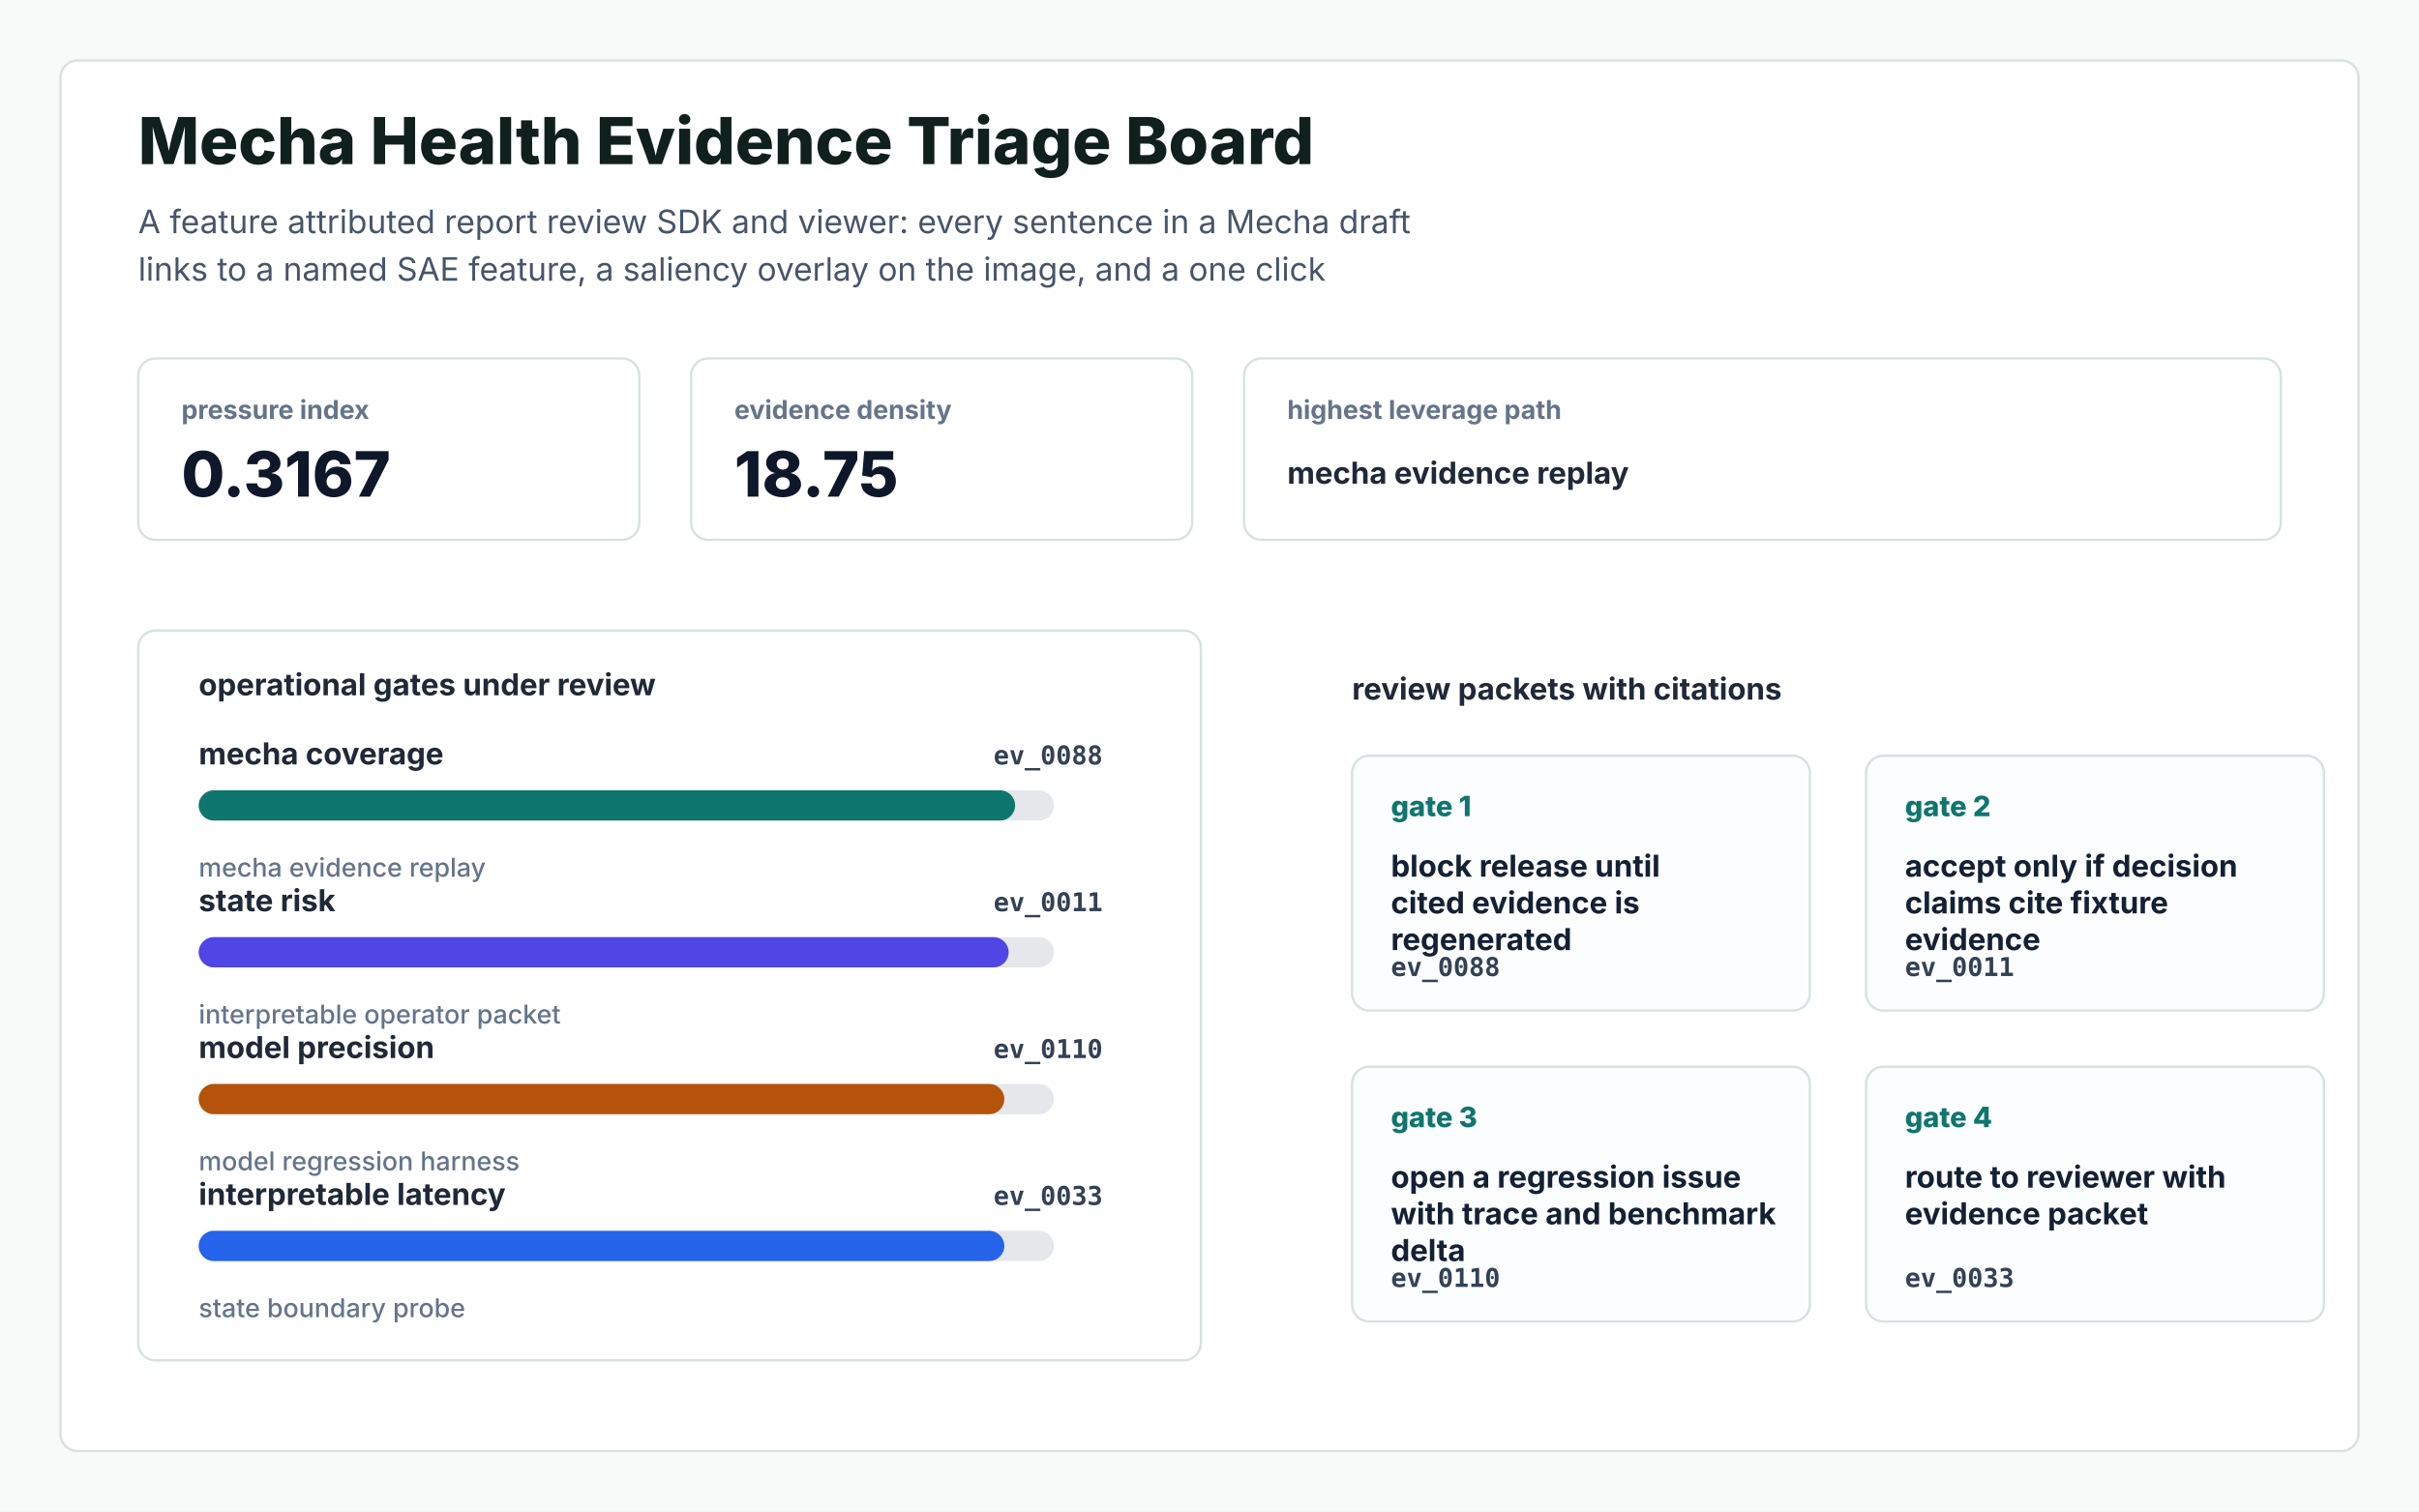
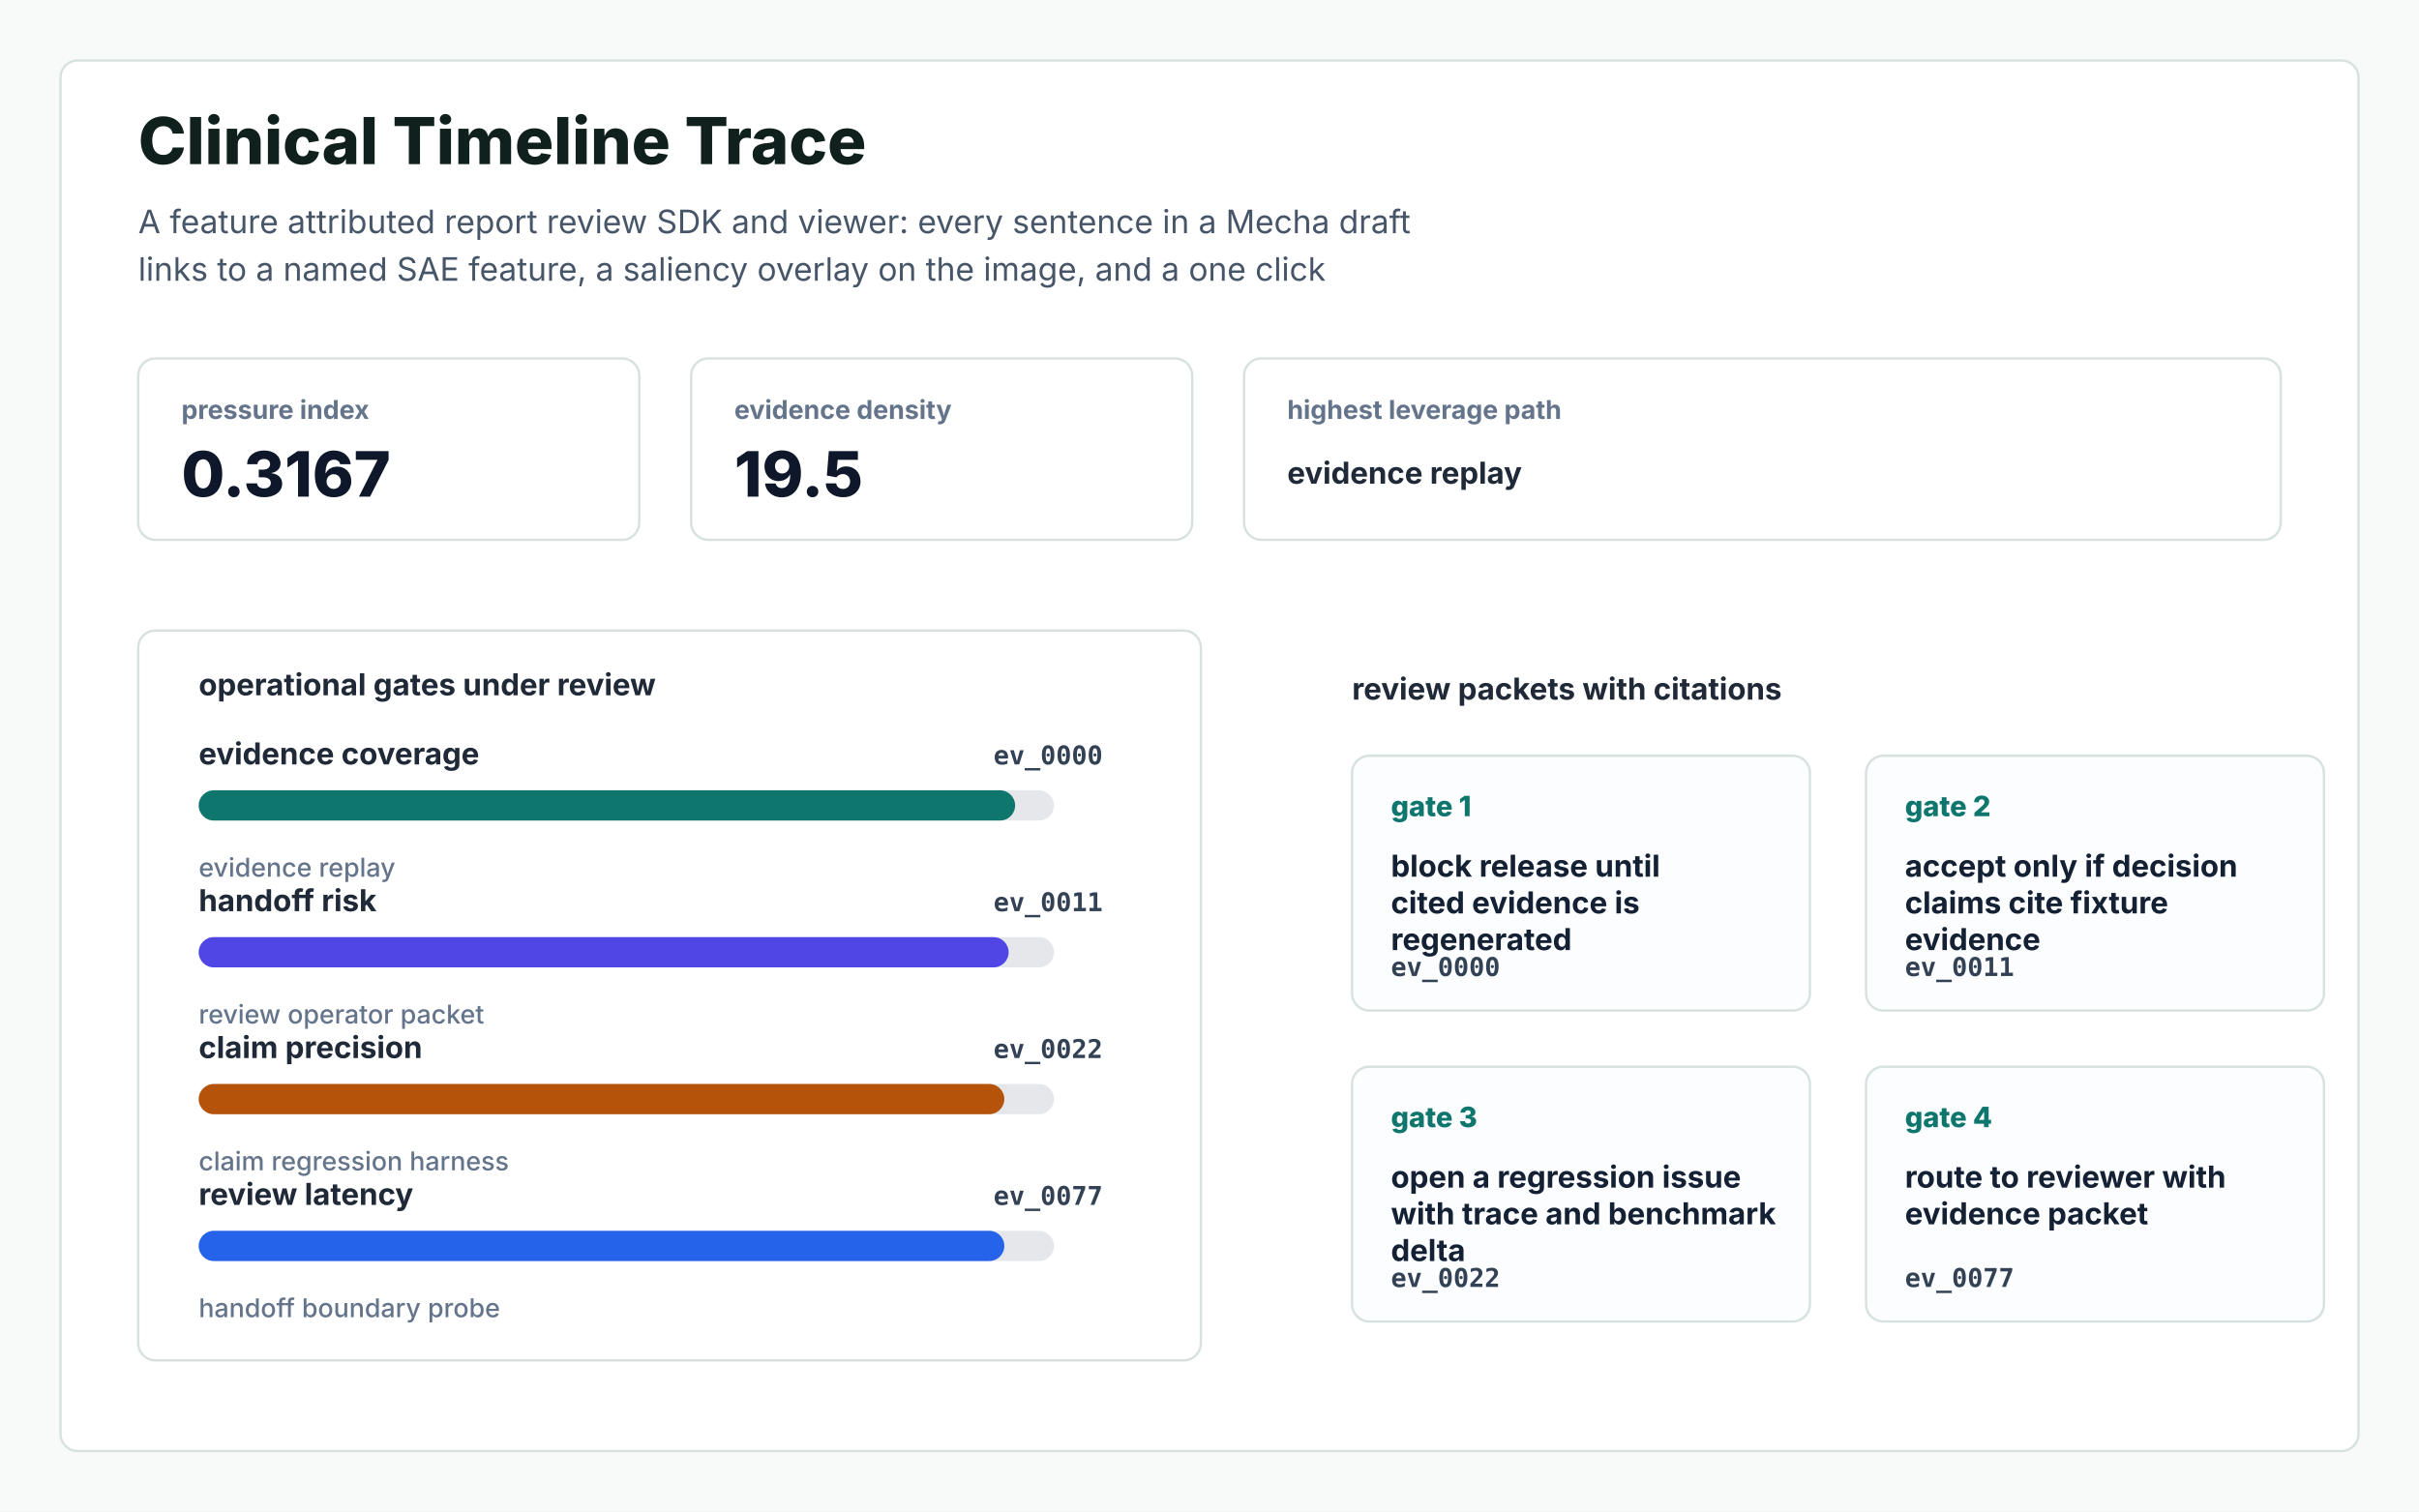
- <svg xmlns="http://www.w3.org/2000/svg" width="1120" height="700" viewBox="0 0 1120 700" role="img" aria-label="Mecha Health visual evidence dashboard">
+ <svg xmlns="http://www.w3.org/2000/svg" width="1120" height="700" viewBox="0 0 1120 700" role="img" aria-label="Clinical Timeline Trace visual evidence dashboard">
  <defs>
    <style>
      .bg { fill:#f7faf9; }
      .panel { fill:#ffffff; stroke:#d7e2df; stroke-width:1.1; }
      .card { fill:#ffffff; stroke:#d7e2df; stroke-width:1.1; }
      .actioncard { fill:#fbfdff; stroke:#d7e2df; stroke-width:1.1; }
      .title { font:760 30px -apple-system,BlinkMacSystemFont,"Segoe UI",sans-serif; fill:#10201c; }
      .sub { font:420 15px -apple-system,BlinkMacSystemFont,"Segoe UI",sans-serif; fill:#475569; }
      .label { font:700 14px -apple-system,BlinkMacSystemFont,"Segoe UI",sans-serif; fill:#1f2937; }
      .caption { font:500 12px -apple-system,BlinkMacSystemFont,"Segoe UI",sans-serif; fill:#64748b; }
      .small { font:650 12px -apple-system,BlinkMacSystemFont,"Segoe UI",sans-serif; fill:#64748b; }
      .metric { font:780 29px -apple-system,BlinkMacSystemFont,"Segoe UI",sans-serif; fill:#0f172a; }
      .rank { font:760 13px -apple-system,BlinkMacSystemFont,"Segoe UI",sans-serif; fill:#0f766e; }
      .cardtext { font:650 14px -apple-system,BlinkMacSystemFont,"Segoe UI",sans-serif; fill:#142033; }
      .mono { font:700 12px ui-monospace,SFMono-Regular,Menlo,monospace; fill:#334155; }
    </style>
  </defs>
  <rect class="bg" width="1120" height="700" />
  <rect class="panel" x="28" y="28" width="1064" height="644" rx="8" />
-   <text class="title" x="64" y="76">Mecha Health Evidence Triage Board</text>
+   <text class="title" x="64" y="76">Clinical Timeline Trace</text>
  <text class="sub" x="64" y="108">
    <tspan x="64" dy="0">A feature attributed report review SDK and viewer: every sentence in a Mecha draft</tspan>
    <tspan x="64" dy="22">links to a named SAE feature, a saliency overlay on the image, and a one click</tspan>
  </text>
  <rect class="card" x="64" y="166" width="232" height="84" rx="8" />
  <text class="small" x="84" y="194">pressure index</text>
  <text class="metric" x="84" y="230">0.3167</text>
  <rect class="card" x="320" y="166" width="232" height="84" rx="8" />
  <text class="small" x="340" y="194">evidence density</text>
-   <text class="metric" x="340" y="230">18.75</text>
+   <text class="metric" x="340" y="230">19.5</text>
  <rect class="card" x="576" y="166" width="480" height="84" rx="8" />
  <text class="small" x="596" y="194">highest leverage path</text>
  <text class="label" x="596" y="224">
-     <tspan x="596" dy="0">mecha evidence replay</tspan>
+     <tspan x="596" dy="0">evidence replay</tspan>
  </text>
  <rect class="card" x="64" y="292" width="492" height="338" rx="8" />
  <text class="label" x="92" y="322">operational gates under review</text>
-   <text x="92" y="354" class="label">mecha coverage</text>
-   <text x="460" y="354" class="mono">ev_0088</text>
+   <text x="92" y="354" class="label">evidence coverage</text>
+   <text x="460" y="354" class="mono">ev_0000</text>
  <rect x="92" y="366" width="396" height="14" rx="7" fill="#e5e7eb" />
  <rect x="92" y="366" width="378" height="14" rx="7" fill="#0f766e" />
-   <text x="92" y="406" class="caption">mecha evidence replay</text>
-   <text x="92" y="422" class="label">state risk</text>
+   <text x="92" y="406" class="caption">evidence replay</text>
+   <text x="92" y="422" class="label">handoff risk</text>
  <text x="460" y="422" class="mono">ev_0011</text>
  <rect x="92" y="434" width="396" height="14" rx="7" fill="#e5e7eb" />
  <rect x="92" y="434" width="375" height="14" rx="7" fill="#4f46e5" />
-   <text x="92" y="474" class="caption">interpretable operator packet</text>
-   <text x="92" y="490" class="label">model precision</text>
-   <text x="460" y="490" class="mono">ev_0110</text>
+   <text x="92" y="474" class="caption">review operator packet</text>
+   <text x="92" y="490" class="label">claim precision</text>
+   <text x="460" y="490" class="mono">ev_0022</text>
  <rect x="92" y="502" width="396" height="14" rx="7" fill="#e5e7eb" />
  <rect x="92" y="502" width="373" height="14" rx="7" fill="#b45309" />
-   <text x="92" y="542" class="caption">model regression harness</text>
-   <text x="92" y="558" class="label">interpretable latency</text>
-   <text x="460" y="558" class="mono">ev_0033</text>
+   <text x="92" y="542" class="caption">claim regression harness</text>
+   <text x="92" y="558" class="label">review latency</text>
+   <text x="460" y="558" class="mono">ev_0077</text>
  <rect x="92" y="570" width="396" height="14" rx="7" fill="#e5e7eb" />
  <rect x="92" y="570" width="373" height="14" rx="7" fill="#2563eb" />
-   <text x="92" y="610" class="caption">state boundary probe</text>
+   <text x="92" y="610" class="caption">handoff boundary probe</text>
  <text class="label" x="626" y="324">review packets with citations</text>
  <rect class="actioncard" x="626" y="350" width="212" height="118" rx="8" />
  <text class="rank" x="644" y="378">gate 1</text>
  <text class="cardtext" x="644" y="406">
    <tspan x="644" dy="0">block release until</tspan>
    <tspan x="644" dy="17">cited evidence is</tspan>
    <tspan x="644" dy="17">regenerated</tspan>
  </text>
-   <text class="mono" x="644" y="452">ev_0088</text>
+   <text class="mono" x="644" y="452">ev_0000</text>
  <rect class="actioncard" x="864" y="350" width="212" height="118" rx="8" />
  <text class="rank" x="882" y="378">gate 2</text>
  <text class="cardtext" x="882" y="406">
    <tspan x="882" dy="0">accept only if decision</tspan>
    <tspan x="882" dy="17">claims cite fixture</tspan>
    <tspan x="882" dy="17">evidence</tspan>
  </text>
  <text class="mono" x="882" y="452">ev_0011</text>
  <rect class="actioncard" x="626" y="494" width="212" height="118" rx="8" />
  <text class="rank" x="644" y="522">gate 3</text>
  <text class="cardtext" x="644" y="550">
    <tspan x="644" dy="0">open a regression issue</tspan>
    <tspan x="644" dy="17">with trace and benchmark</tspan>
    <tspan x="644" dy="17">delta</tspan>
  </text>
-   <text class="mono" x="644" y="596">ev_0110</text>
+   <text class="mono" x="644" y="596">ev_0022</text>
  <rect class="actioncard" x="864" y="494" width="212" height="118" rx="8" />
  <text class="rank" x="882" y="522">gate 4</text>
  <text class="cardtext" x="882" y="550">
    <tspan x="882" dy="0">route to reviewer with</tspan>
    <tspan x="882" dy="17">evidence packet</tspan>
  </text>
-   <text class="mono" x="882" y="596">ev_0033</text>
+   <text class="mono" x="882" y="596">ev_0077</text>
</svg>
